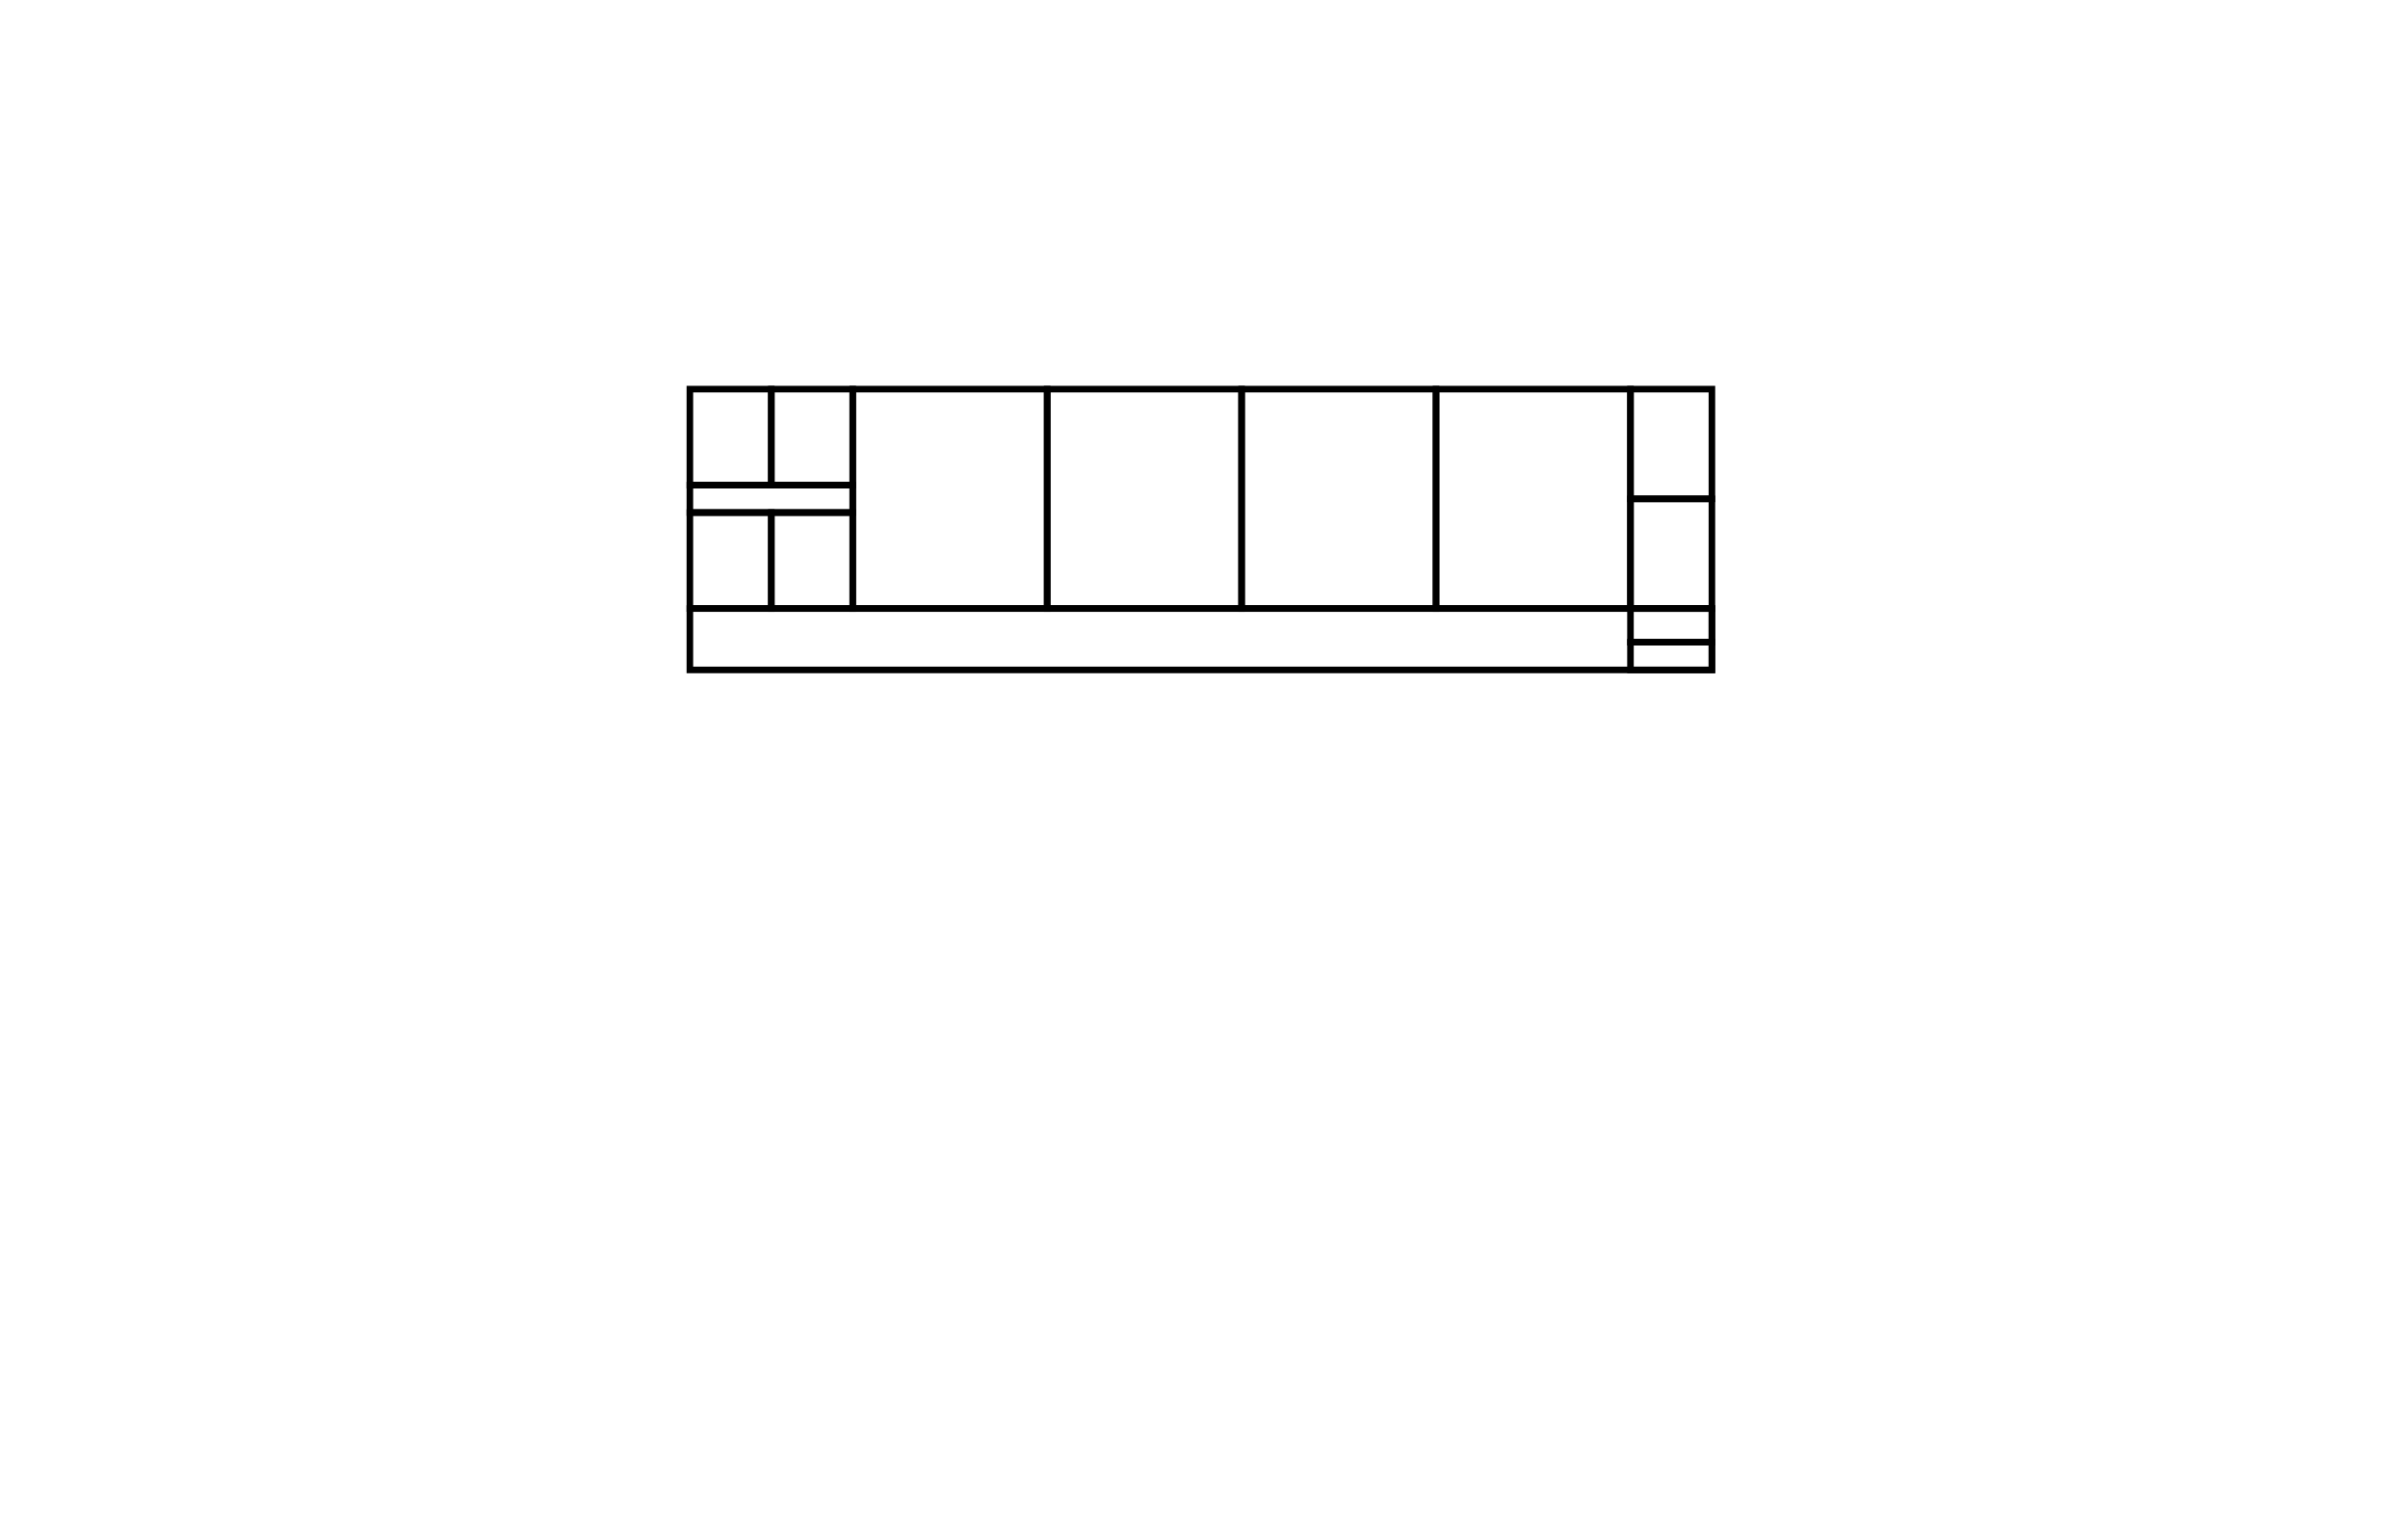
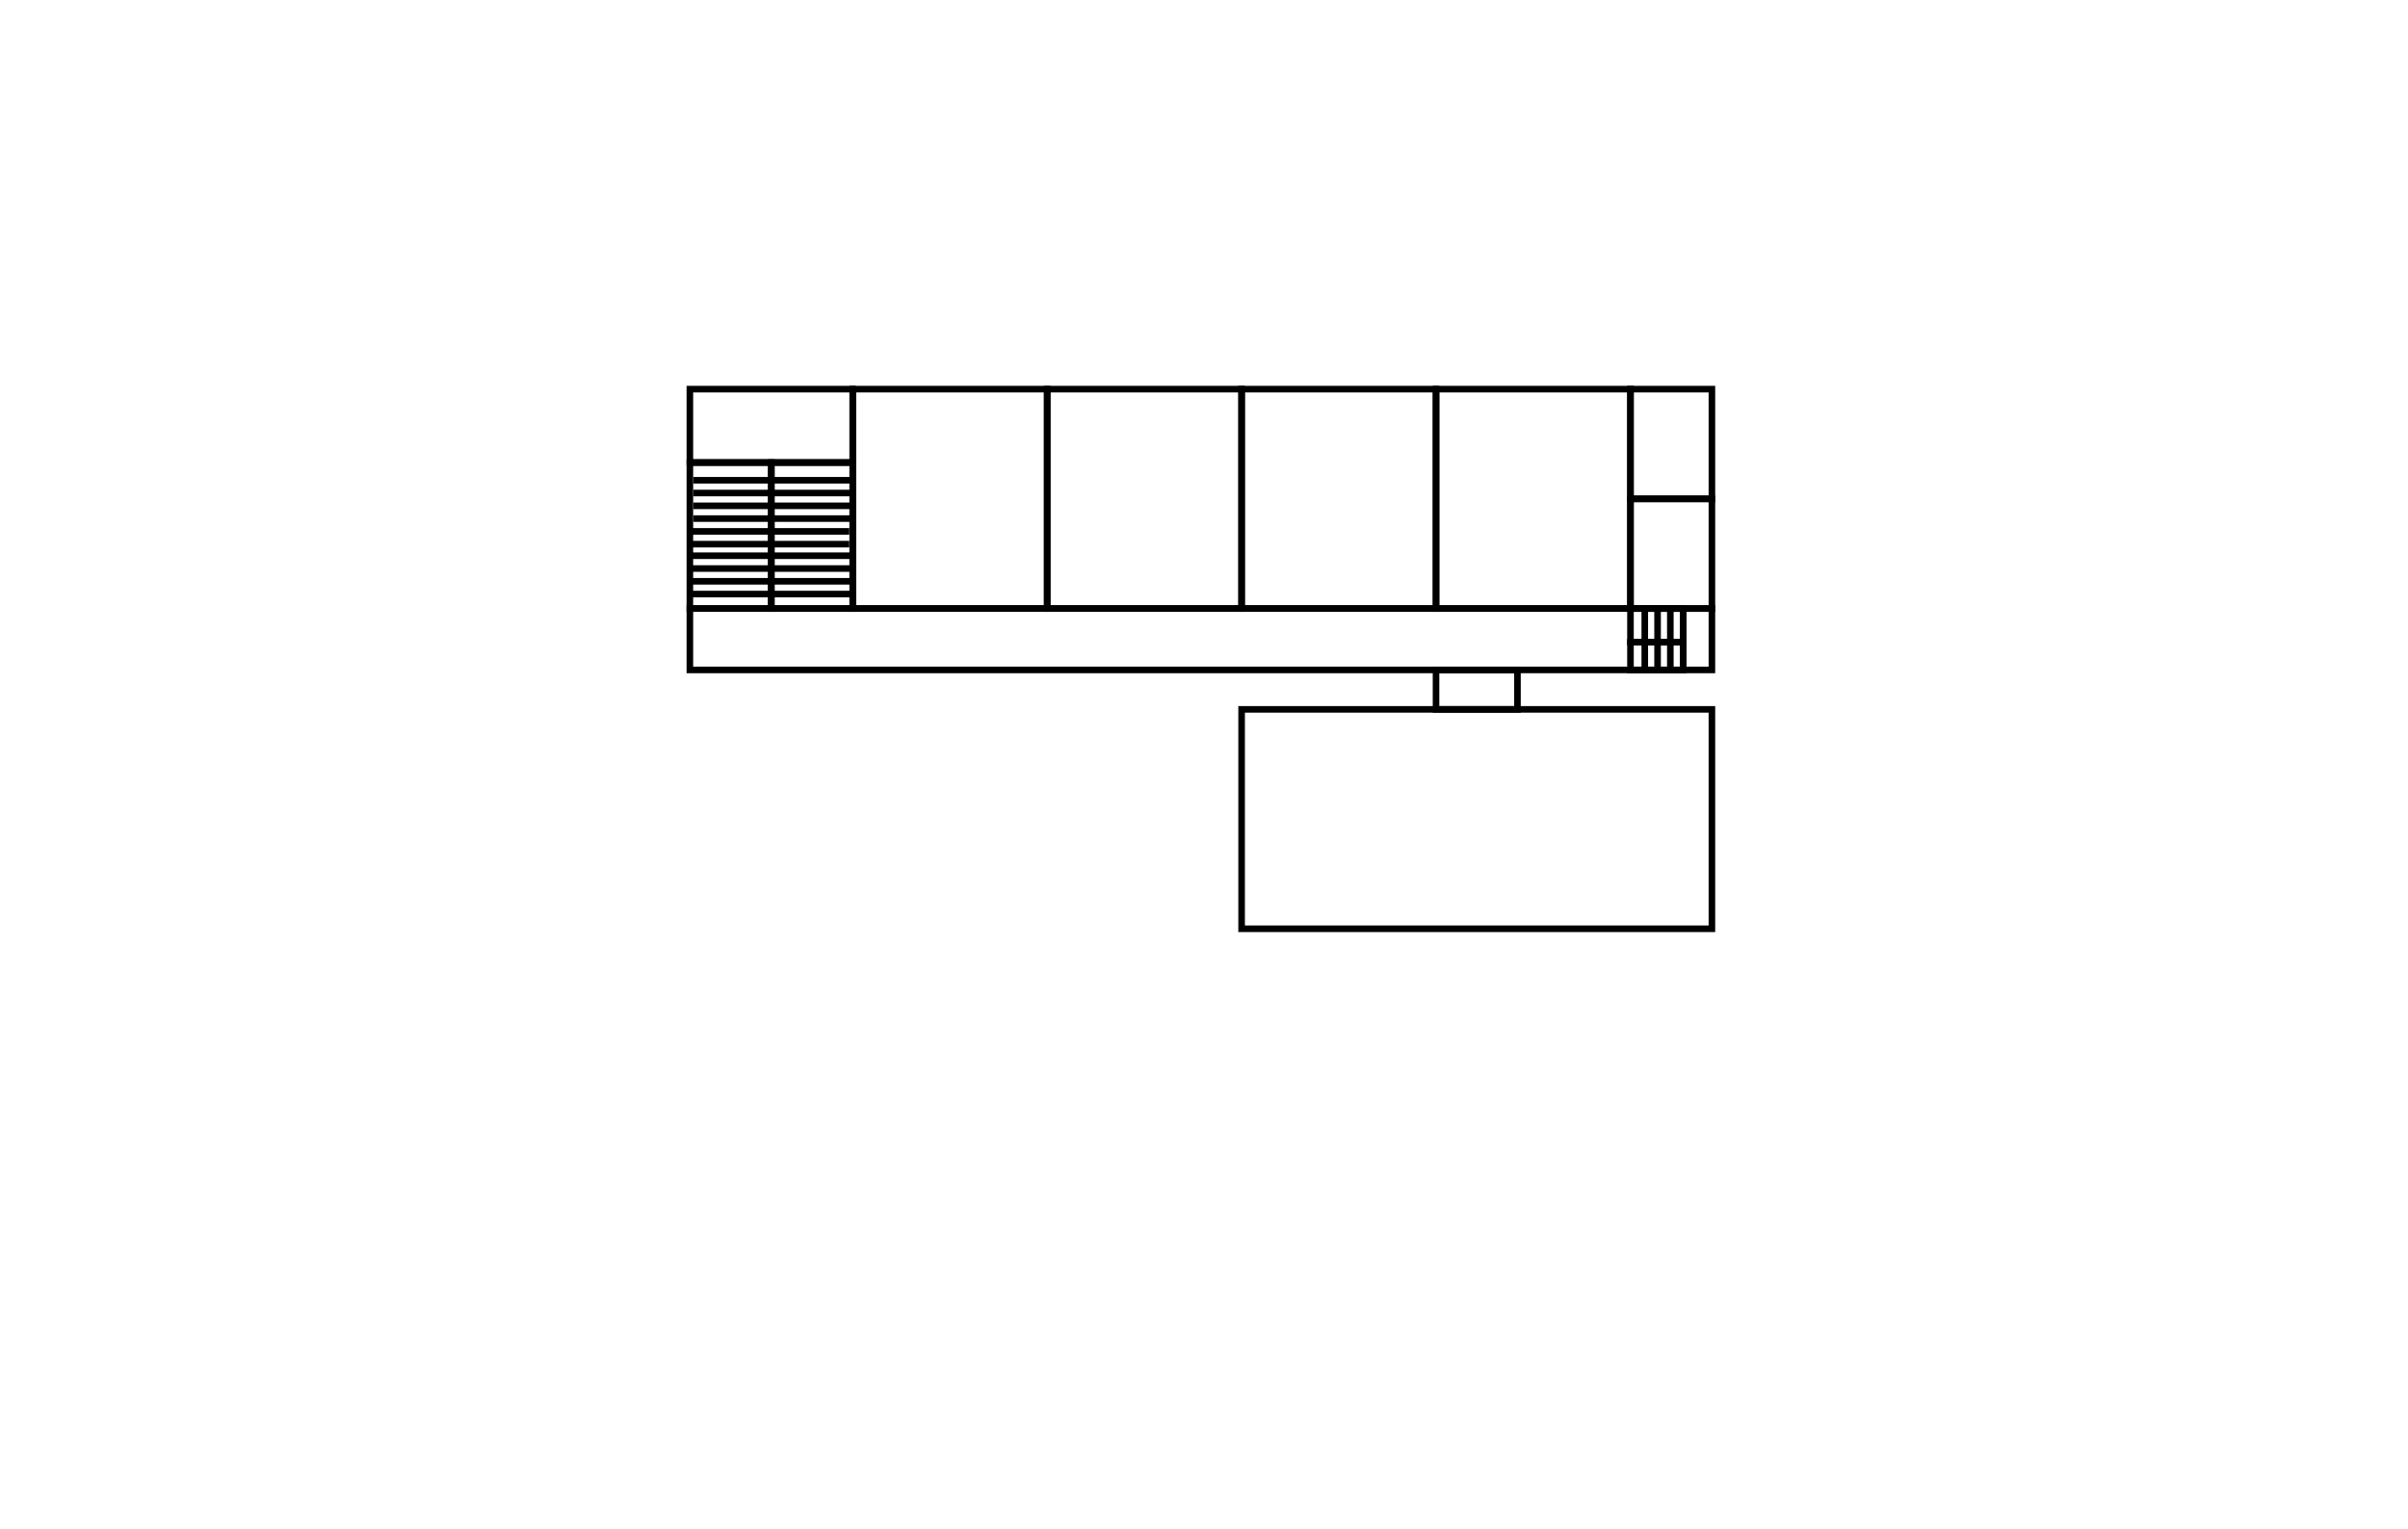
<svg xmlns="http://www.w3.org/2000/svg" viewBox="0 0 732.13 464.59">
  <defs>
    <style>.cls-1{fill:none;stroke:#000;stroke-miterlimit:10;stroke-width:2px;}</style>
  </defs>
  <g id="Layer_2" data-name="Layer 2">
    <rect class="cls-1" x="436.61" y="118.28" width="59.12" height="66.69" />
    <rect class="cls-1" x="377.5" y="118.28" width="59.12" height="66.69" />
    <rect class="cls-1" x="318.38" y="118.28" width="59.12" height="66.69" />
    <rect class="cls-1" x="259.27" y="118.28" width="59.12" height="66.69" />
    <rect class="cls-1" x="495.73" y="151.63" width="24.76" height="33.35" />
    <rect class="cls-1" x="495.73" y="118.28" width="24.76" height="33.35" />
-     <rect class="cls-1" x="234.51" y="118.28" width="24.76" height="29.18" />
-     <rect class="cls-1" x="234.51" y="155.79" width="24.76" height="29.18" />
-     <rect class="cls-1" x="209.75" y="155.79" width="24.76" height="29.18" />
-     <rect class="cls-1" x="209.75" y="118.28" width="24.76" height="29.18" />
-     <rect class="cls-1" x="209.75" y="147.46" width="49.52" height="8.34" />
    <rect class="cls-1" x="209.75" y="184.97" width="310.74" height="18.66" />
-     <rect class="cls-1" x="495.73" y="195.21" width="24.76" height="8.43" />
-     <rect class="cls-1" x="495.73" y="184.97" width="24.76" height="10.23" />
+     <rect class="cls-1" x="377.5" y="215.62" width="142.99" height="66.69" />
+     <rect class="cls-1" x="436.61" y="203.64" width="24.76" height="11.98" />
+     <rect class="cls-1" x="234.51" y="140.59" width="24.76" height="44.38" />
+     <rect class="cls-1" x="209.75" y="140.59" width="24.76" height="44.38" />
+     <rect class="cls-1" x="209.75" y="118.28" width="49.52" height="22.31" />
+     <line class="cls-1" x1="210.8" y1="145.98" x2="259.27" y2="145.98" />
+     <line class="cls-1" x1="210.8" y1="149.86" x2="259.27" y2="149.86" />
+     <line class="cls-1" x1="210.8" y1="153.75" x2="259.27" y2="153.75" />
+     <line class="cls-1" x1="210.8" y1="157.63" x2="259.27" y2="157.63" />
+     <line class="cls-1" x1="209.75" y1="161.52" x2="258.21" y2="161.52" />
+     <line class="cls-1" x1="209.75" y1="165.4" x2="258.21" y2="165.4" />
+     <line class="cls-1" x1="210.28" y1="168.92" x2="258.74" y2="168.92" />
+     <line class="cls-1" x1="210.28" y1="172.81" x2="258.74" y2="172.81" />
+     <line class="cls-1" x1="210.28" y1="176.69" x2="258.74" y2="176.69" />
+     <line class="cls-1" x1="210.28" y1="180.57" x2="258.74" y2="180.57" />
+     <rect class="cls-1" x="495.73" y="195.21" width="16.01" height="8.43" />
+     <rect class="cls-1" x="495.73" y="184.97" width="16.01" height="10.23" />
+     <line class="cls-1" x1="500.08" y1="203.24" x2="500.08" y2="185.06" />
+     <line class="cls-1" x1="503.97" y1="203.24" x2="503.97" y2="185.06" />
+     <line class="cls-1" x1="507.85" y1="203.24" x2="507.85" y2="185.06" />
+     <line class="cls-1" x1="511.73" y1="203.24" x2="511.73" y2="185.06" />
  </g>
</svg>
